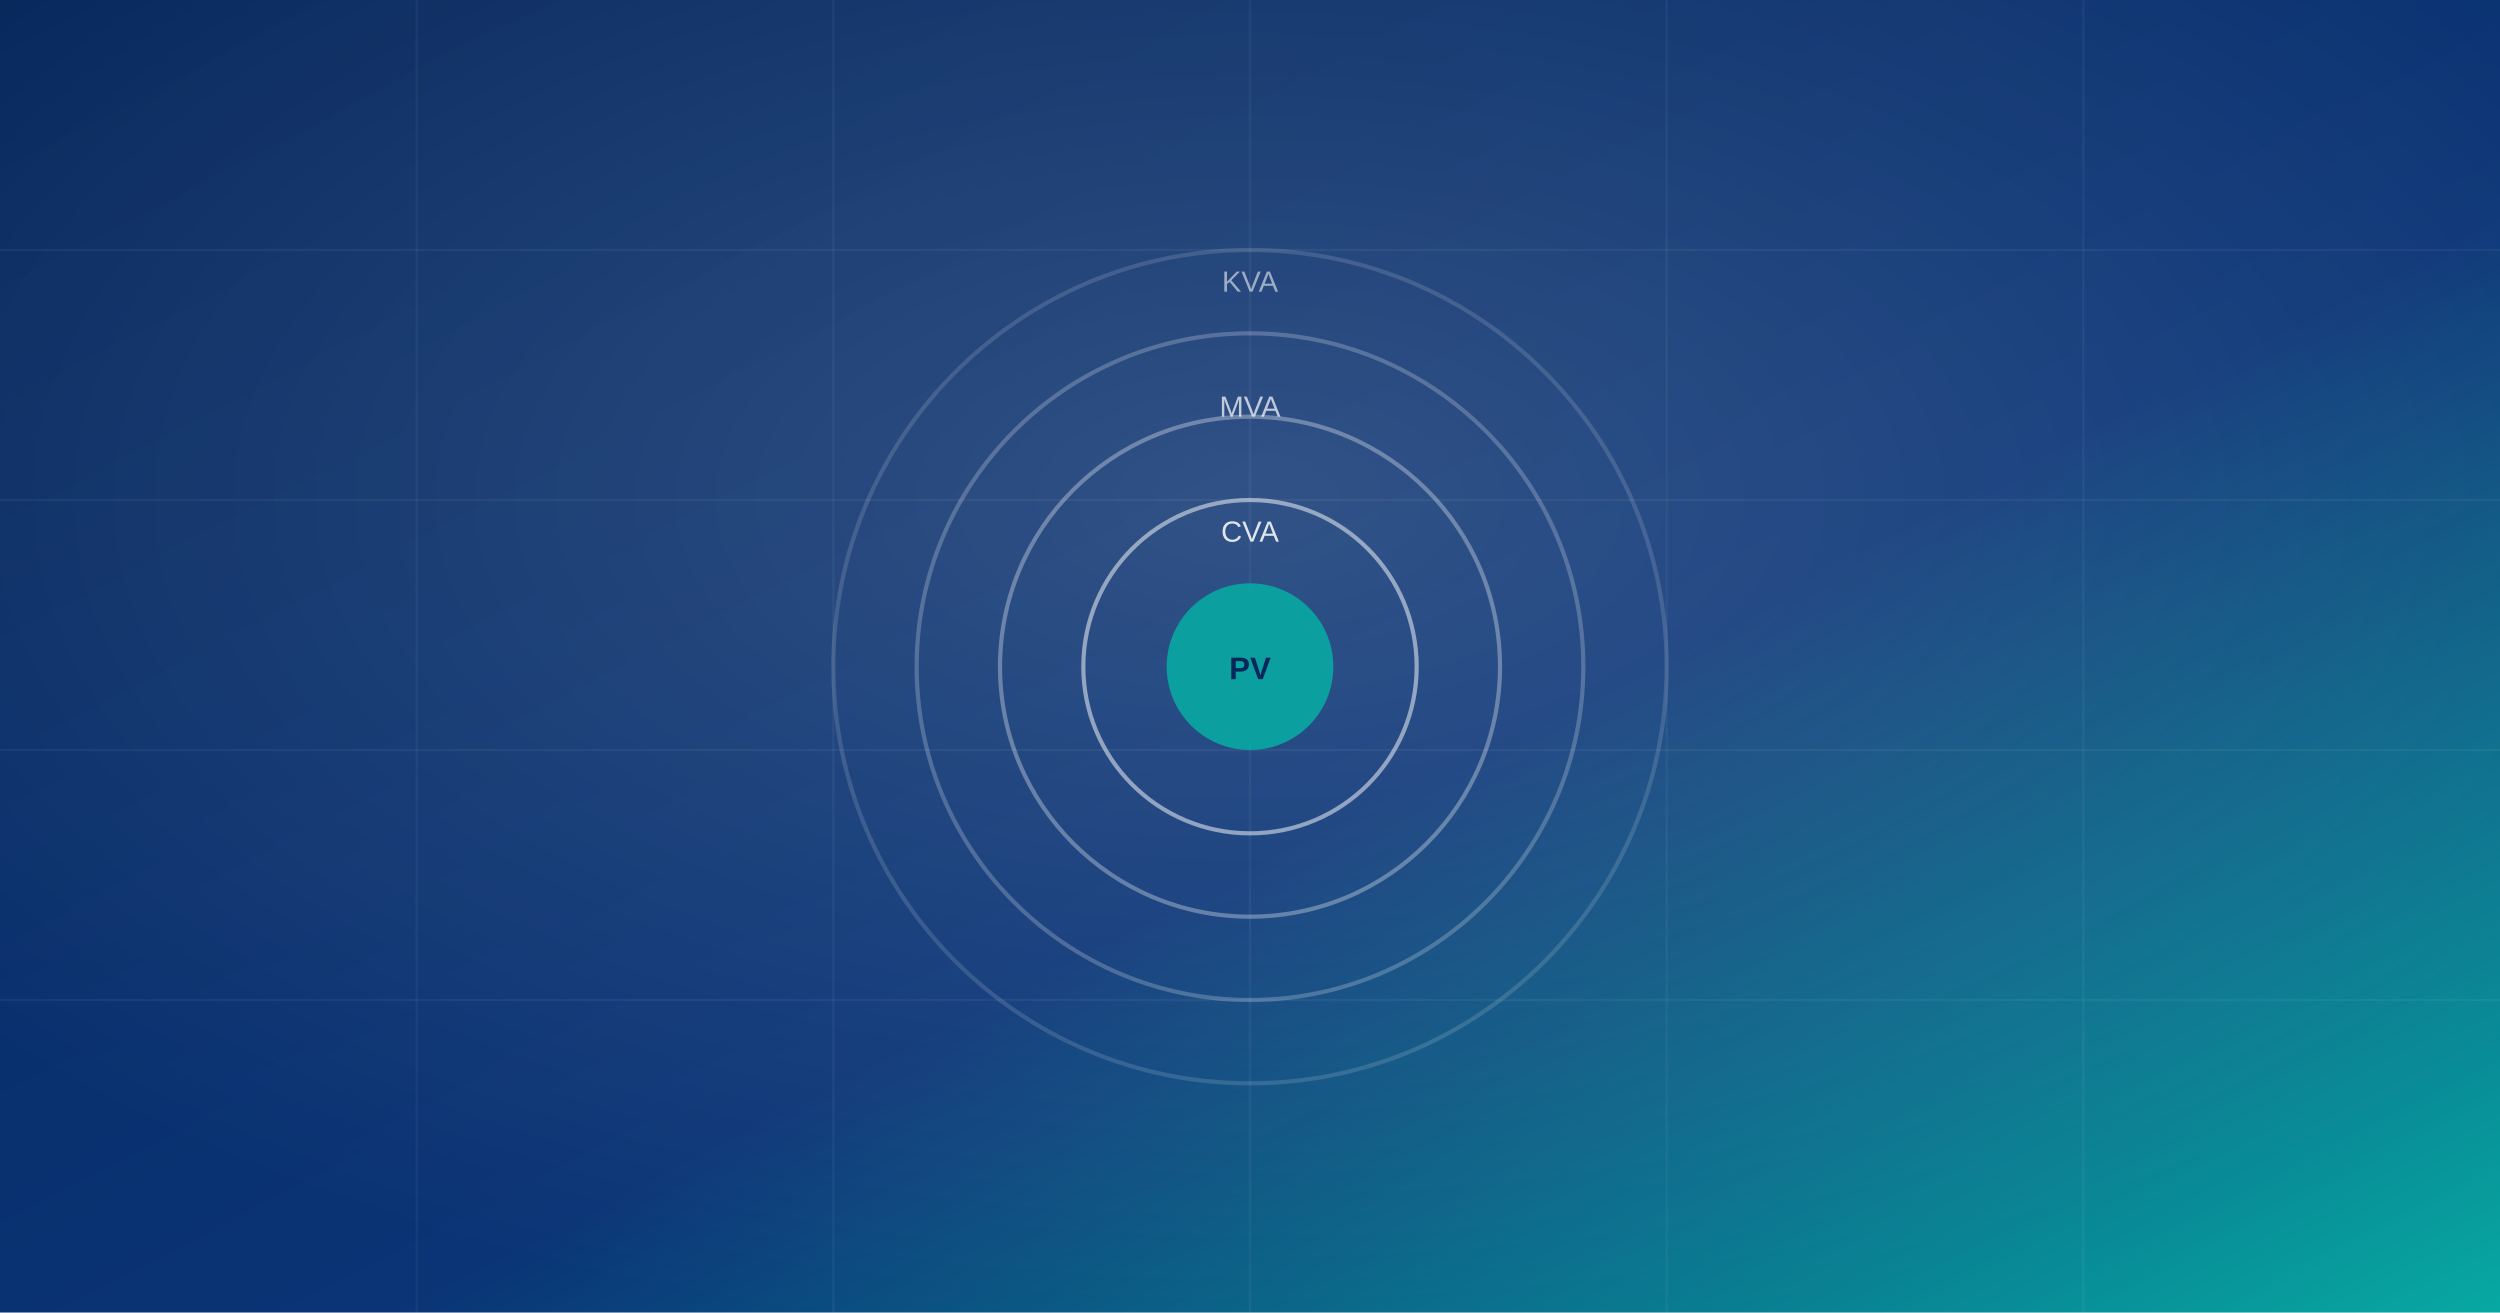
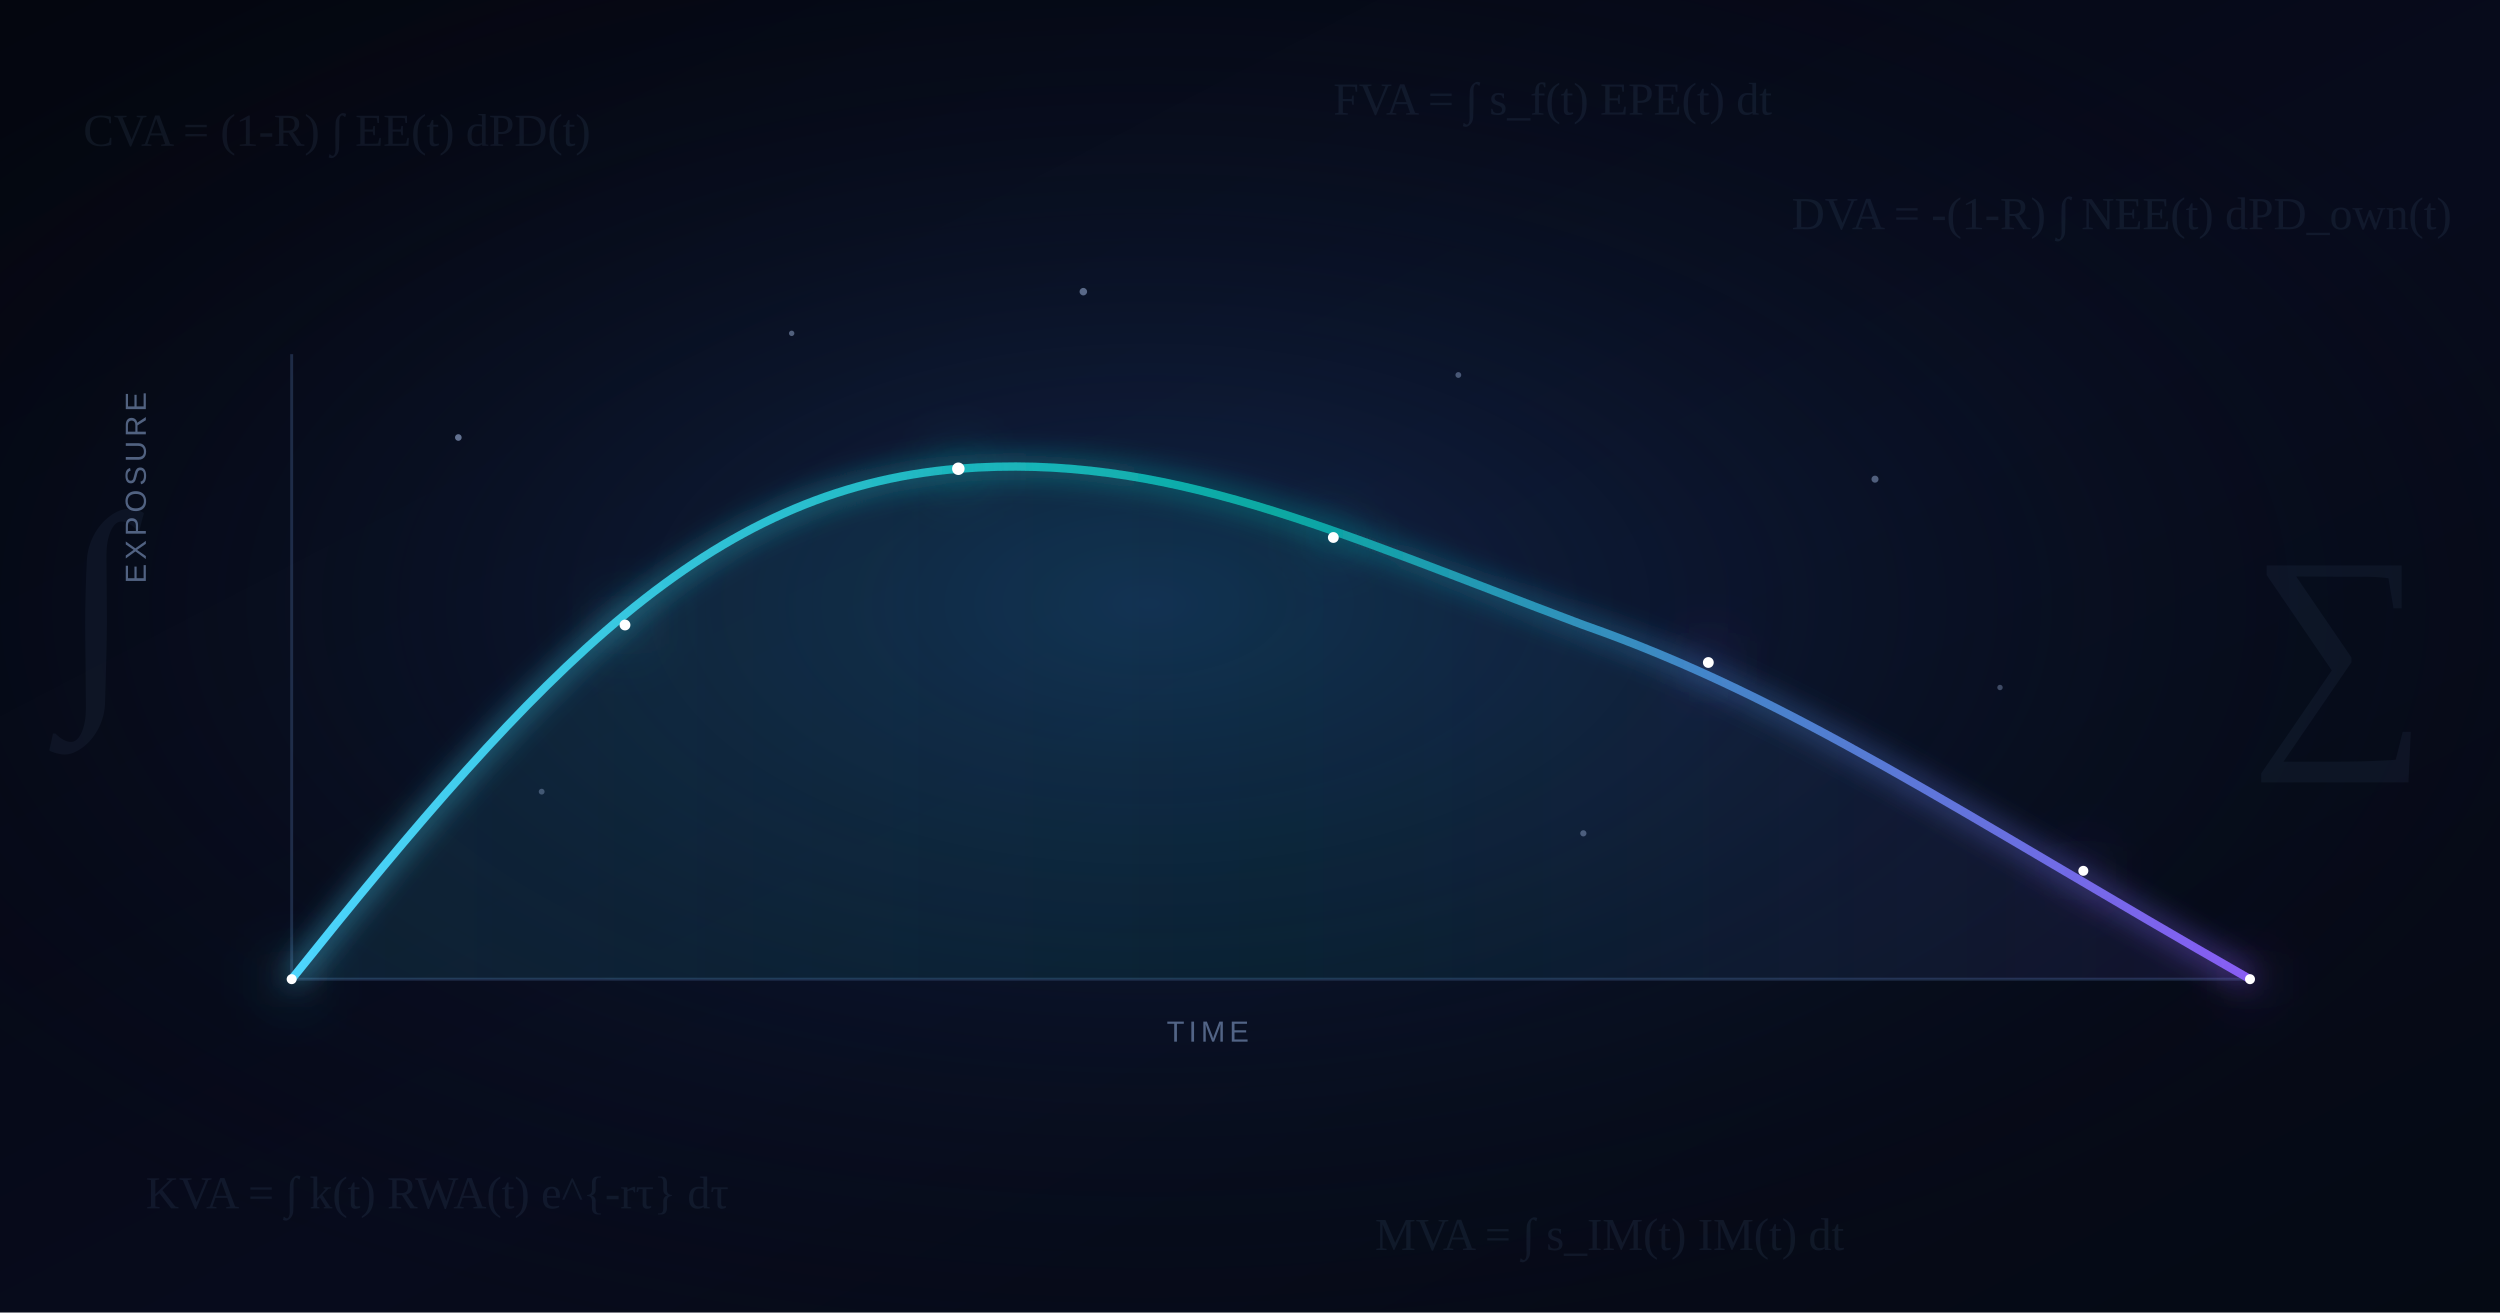
<svg xmlns="http://www.w3.org/2000/svg" width="1200" height="630" viewBox="0 0 1200 630">
  <defs>
    <linearGradient id="bg" x1="0%" y1="0%" x2="100%" y2="100%">
-       <stop offset="0%" stop-color="#06275b" />
-       <stop offset="58%" stop-color="#0a3476" />
-       <stop offset="100%" stop-color="#08a9a2" />
+       <stop offset="0%" stop-color="#04060f" />
+       <stop offset="55%" stop-color="#070b1c" />
+       <stop offset="100%" stop-color="#050a14" />
    </linearGradient>
-     <radialGradient id="glow" cx="50%" cy="38%" r="65%">
-       <stop offset="0%" stop-color="#ffffff" stop-opacity="0.16" />
-       <stop offset="100%" stop-color="#ffffff" stop-opacity="0" />
+     <radialGradient id="glowSpot" cx="46%" cy="46%" r="60%">
+       <stop offset="0%" stop-color="#1c3a6e" stop-opacity="0.55" />
+       <stop offset="100%" stop-color="#050a14" stop-opacity="0" />
    </radialGradient>
+     <linearGradient id="curveStroke" x1="0%" y1="0%" x2="100%" y2="0%">
+       <stop offset="0%" stop-color="#4fd6ff" />
+       <stop offset="50%" stop-color="#08a9a2" />
+       <stop offset="100%" stop-color="#8b5cf6" />
+     </linearGradient>
+     <filter id="softGlow" x="-60%" y="-60%" width="220%" height="220%">
+       <feGaussianBlur stdDeviation="7" result="blur" />
+       <feMerge>
+         <feMergeNode in="blur" />
+         <feMergeNode in="SourceGraphic" />
+       </feMerge>
+     </filter>
+     <filter id="strongGlow" x="-80%" y="-80%" width="260%" height="260%">
+       <feGaussianBlur stdDeviation="14" result="blur" />
+       <feMerge>
+         <feMergeNode in="blur" />
+       </feMerge>
+     </filter>
  </defs>
  <rect width="1200" height="630" fill="url(#bg)" />
-   <rect width="1200" height="630" fill="url(#glow)" />
-   <g stroke="#ffffff" stroke-opacity="0.05" stroke-width="1">
-     <line x1="0" y1="120" x2="1200" y2="120" />
-     <line x1="0" y1="240" x2="1200" y2="240" />
-     <line x1="0" y1="360" x2="1200" y2="360" />
-     <line x1="0" y1="480" x2="1200" y2="480" />
-     <line x1="200" y1="0" x2="200" y2="630" />
-     <line x1="400" y1="0" x2="400" y2="630" />
-     <line x1="600" y1="0" x2="600" y2="630" />
-     <line x1="800" y1="0" x2="800" y2="630" />
-     <line x1="1000" y1="0" x2="1000" y2="630" />
+   <rect width="1200" height="630" fill="url(#glowSpot)" />
+   <g font-family="Georgia, 'Times New Roman', serif" fill="#7fa8d9" fill-opacity="0.09" font-size="22">
+     <text x="40" y="70">CVA = (1-R) ∫ EE(t) dPD(t)</text>
+     <text x="640" y="55">FVA = ∫ s_f(t) EPE(t) dt</text>
+     <text x="70" y="580">KVA = ∫ k(t) RWA(t) e^{-rτ} dτ</text>
+     <text x="660" y="600">MVA = ∫ s_IM(t) IM(t) dt</text>
+     <text x="860" y="110">DVA = -(1-R) ∫ NEE(t) dPD_own(t)</text>
+     <text x="30" y="330" fill-opacity="0.06" font-size="120">∫</text>
+     <text x="1080" y="350" fill-opacity="0.06" font-size="120">∑</text>
  </g>
-   <g fill="none" stroke="#ffffff">
-     <circle cx="600" cy="320" r="200" stroke-opacity="0.14" stroke-width="2" />
-     <circle cx="600" cy="320" r="160" stroke-opacity="0.22" stroke-width="2" />
-     <circle cx="600" cy="320" r="120" stroke-opacity="0.32" stroke-width="2" />
-     <circle cx="600" cy="320" r="80" stroke-opacity="0.5" stroke-width="2" />
-     <circle cx="600" cy="320" r="40" fill="#08a9a2" fill-opacity="0.9" stroke="none" />
+   <g stroke="#5b7fb8" stroke-opacity="0.28" stroke-width="1.4">
+     <line x1="140" y1="470" x2="1080" y2="470" />
+     <line x1="140" y1="470" x2="140" y2="170" />
  </g>
-   <g font-family="Arial, sans-serif" fill="#ffffff" text-anchor="middle">
-     <text x="600" y="326" font-size="15" font-weight="700" fill="#06275b">PV</text>
-     <text x="600" y="260" font-size="14" fill-opacity="0.85">CVA</text>
-     <text x="600" y="200" font-size="14" fill-opacity="0.7">MVA</text>
-     <text x="600" y="140" font-size="14" fill-opacity="0.55">KVA</text>
+   <g font-family="Arial, sans-serif" fill="#8fa9d6" fill-opacity="0.55" font-size="14" letter-spacing="2">
+     <text x="560" y="500">TIME</text>
+     <text x="70" y="280" transform="rotate(-90 70 280)">EXPOSURE</text>
+   </g>
+   <path d="M140,470 C260,320 340,235 460,225 C560,217 640,255 760,300 C860,335 940,390 1080,470" fill="none" stroke="url(#curveStroke)" stroke-width="4" filter="url(#softGlow)" />
+   <path d="M140,470 C260,320 340,235 460,225 C560,217 640,255 760,300 C860,335 940,390 1080,470 L1080,470 L140,470 Z" fill="url(#curveStroke)" fill-opacity="0.10" />
+   <g filter="url(#strongGlow)">
+     <circle cx="140" cy="470" r="4" fill="#4fd6ff" />
+     <circle cx="300" cy="300" r="4.5" fill="#4fd6ff" />
+     <circle cx="460" cy="225" r="5" fill="#08a9a2" />
+     <circle cx="640" cy="258" r="4.5" fill="#08a9a2" />
+     <circle cx="820" cy="318" r="4.5" fill="#8b5cf6" />
+     <circle cx="1000" cy="418" r="4" fill="#8b5cf6" />
+     <circle cx="1080" cy="470" r="4" fill="#8b5cf6" />
+   </g>
+   <g fill="#ffffff">
+     <circle cx="140" cy="470" r="2.4" />
+     <circle cx="300" cy="300" r="2.6" />
+     <circle cx="460" cy="225" r="3" />
+     <circle cx="640" cy="258" r="2.6" />
+     <circle cx="820" cy="318" r="2.6" />
+     <circle cx="1000" cy="418" r="2.4" />
+     <circle cx="1080" cy="470" r="2.4" />
+   </g>
+   <g fill="#bcd4ff">
+     <circle cx="220" cy="210" r="1.6" fill-opacity="0.5" />
+     <circle cx="380" cy="160" r="1.3" fill-opacity="0.4" />
+     <circle cx="520" cy="140" r="1.8" fill-opacity="0.45" />
+     <circle cx="700" cy="180" r="1.4" fill-opacity="0.35" />
+     <circle cx="900" cy="230" r="1.7" fill-opacity="0.4" />
+     <circle cx="960" cy="330" r="1.3" fill-opacity="0.3" />
+     <circle cx="260" cy="380" r="1.4" fill-opacity="0.3" />
+     <circle cx="760" cy="400" r="1.5" fill-opacity="0.35" />
  </g>
</svg>
